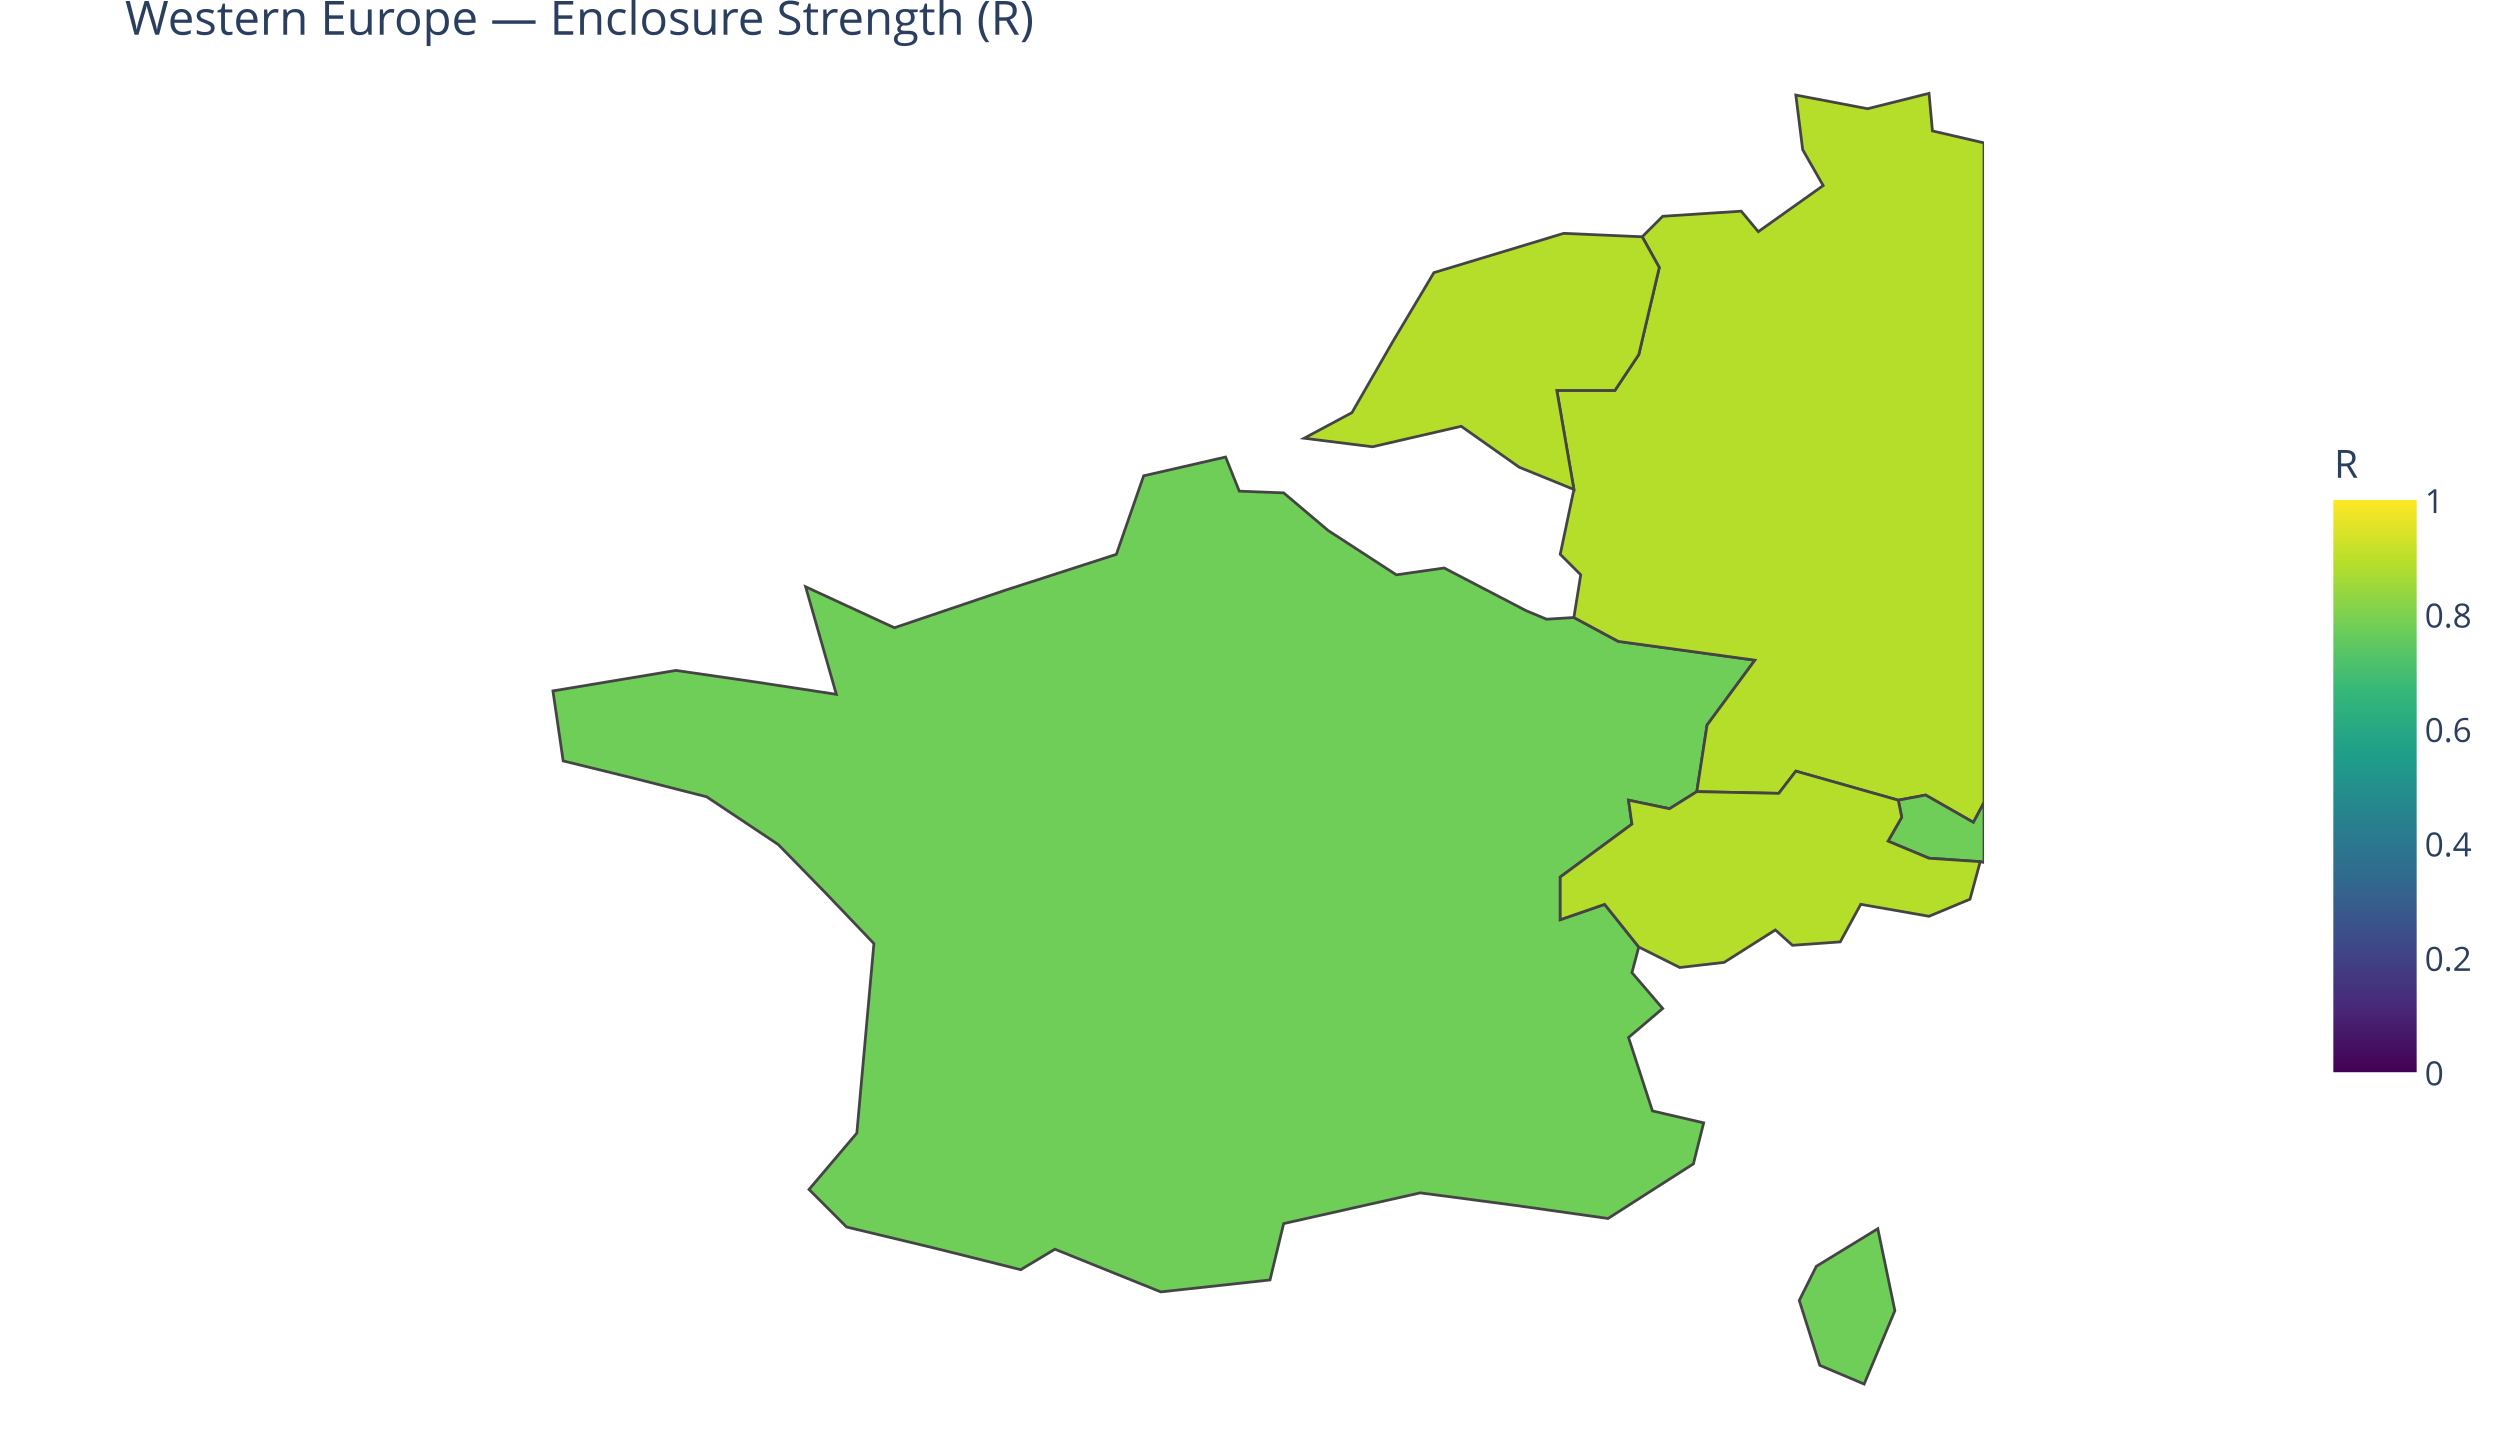
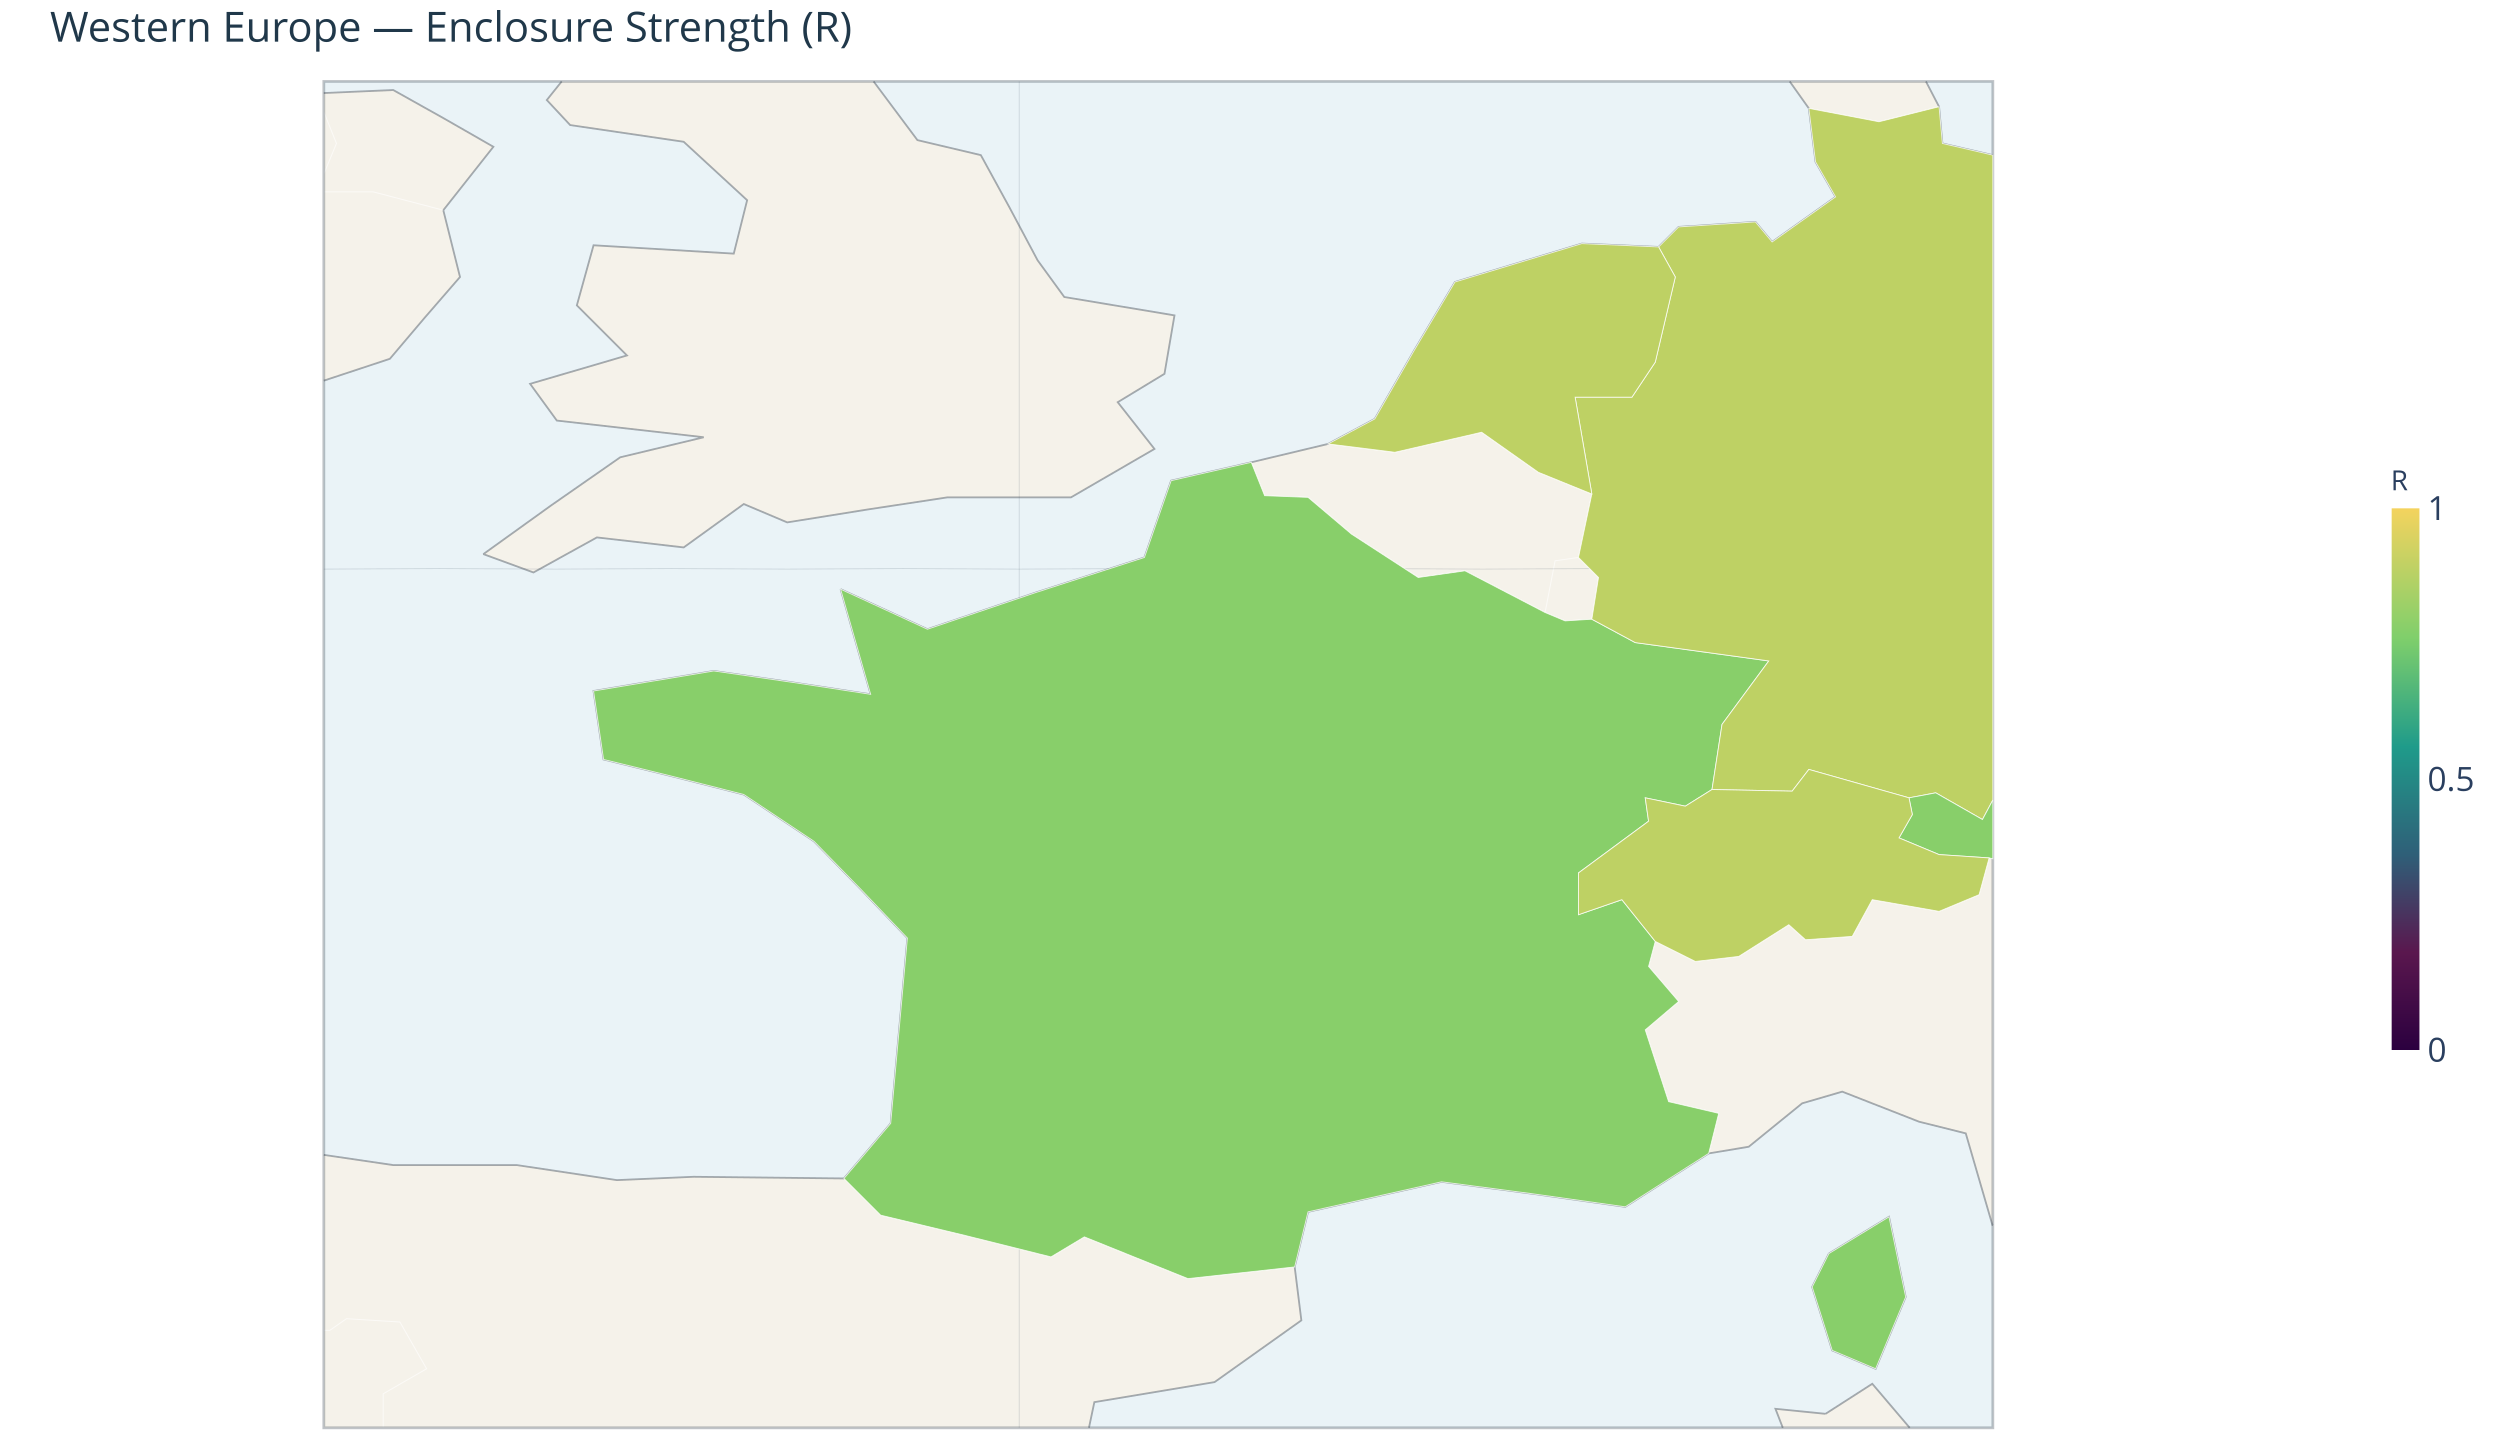
<svg xmlns="http://www.w3.org/2000/svg" class="main-svg" width="900" height="520" style="" viewBox="0 0 900 520">
  <rect x="0" y="0" width="900" height="520" style="fill: rgb(255, 255, 255); fill-opacity: 1;" />
-   <defs id="defs-fd2843">
+   <defs id="defs-9df49f">
    <g class="clips">
-       <clipPath id="clipfd2843geo">
-         <rect x="99.75" y="24.296" width="614.499" height="495.704" />
+       <clipPath id="clip9df49fgeo">
+         <rect x="116.078" y="28.812" width="601.844" height="485.688" />
      </clipPath>
    </g>
    <g class="gradients">
-       <linearGradient x1="0" x2="0" y1="1" y2="0" id="gfd2843-cbcoloraxis">
-         <stop offset="0%" stop-color="rgb(68, 1, 84)" stop-opacity="1" />
-         <stop offset="11.111%" stop-color="rgb(72, 40, 120)" stop-opacity="1" />
-         <stop offset="22.222%" stop-color="rgb(62, 73, 137)" stop-opacity="1" />
-         <stop offset="33.333%" stop-color="rgb(49, 104, 142)" stop-opacity="1" />
-         <stop offset="44.444%" stop-color="rgb(38, 130, 142)" stop-opacity="1" />
-         <stop offset="55.556%" stop-color="rgb(31, 158, 137)" stop-opacity="1" />
-         <stop offset="66.667%" stop-color="rgb(53, 183, 121)" stop-opacity="1" />
-         <stop offset="77.778%" stop-color="rgb(110, 206, 88)" stop-opacity="1" />
-         <stop offset="88.889%" stop-color="rgb(181, 222, 43)" stop-opacity="1" />
-         <stop offset="100%" stop-color="rgb(253, 231, 37)" stop-opacity="1" />
+       <linearGradient x1="0" x2="0" y1="1" y2="0" id="g9df49f-cbcoloraxis">
+         <stop offset="0%" stop-color="rgb(43, 0, 63)" stop-opacity="1" />
+         <stop offset="18%" stop-color="rgb(90, 23, 78)" stop-opacity="1" />
+         <stop offset="36%" stop-color="rgb(47, 95, 120)" stop-opacity="1" />
+         <stop offset="56%" stop-color="rgb(31, 155, 138)" stop-opacity="1" />
+         <stop offset="76%" stop-color="rgb(127, 207, 107)" stop-opacity="1" />
+         <stop offset="100%" stop-color="rgb(244, 211, 94)" stop-opacity="1" />
      </linearGradient>
    </g>
    <g class="patterns" />
  </defs>
  <g class="bglayer" />
  <g class="layer-below">
    <g class="imagelayer" />
    <g class="shapelayer" />
  </g>
  <g class="cartesianlayer" />
  <g class="polarlayer" />
  <g class="smithlayer" />
  <g class="ternarylayer" />
  <g class="geolayer">
-     <g class="geo geo" clip-path="url(#clipfd2843geo)">
+     <g class="geo geo" clip-path="url(#clip9df49fgeo)">
      <g class="layer bg">
-         <rect x="99.75" y="24.296" width="614.499" height="495.704" style="pointer-events: all; fill: rgb(255, 255, 255); fill-opacity: 1;" />
+         <rect x="116.078" y="28.812" width="601.844" height="485.688" style="pointer-events: all; fill: rgb(255, 255, 255); fill-opacity: 0;" />
+       </g>
+       <g class="layer ocean">
+         <path d="M658.395,451.286L652.385,463.305L659.597,486.142L675.222,492.753L686.039,466.911L680.03,438.065ZM202.212,29.312L196.849,36.015L205.263,45.03L246.129,51.04L268.966,72.073L264.158,91.305L213.677,88.3L207.667,109.935L225.696,127.964L190.84,138.18L200.455,151.402L253.341,157.411L223.292,164.623L198.378,181.973L174.013,199.479L192.042,206.09L214.879,193.47L246.129,197.075L267.764,181.45L283.389,188.061L312.153,183.447L341.082,179.046L385.554,179.046L415.603,161.618L402.381,144.791L419.209,134.574L422.814,113.54L383.15,106.93L373.535,93.708L363.457,74.765L353.102,55.847L330.265,50.439L314.479,29.312L644.293,29.312L644.293,29.312L651.183,39.02L653.587,58.251L660.799,70.872L637.962,87.098L631.952,79.886L604.308,81.689L597.096,88.901L569.451,87.699L523.777,101.521L509.113,126.135L494.931,150.801L478.104,159.815L450.459,166.426L421.612,173.037L411.997,200.681L372.622,213.405L333.871,226.523L302.62,212.1L313.438,249.961L285.263,245.651L256.947,241.547L213.677,248.759L217.282,273.399L242.615,279.626L267.764,286.019L293.005,302.846L309.994,320.237L326.659,337.702L320.649,404.41L303.822,424.242L249.735,423.641L222.09,424.843L186.032,419.434L141.56,419.434L116.578,415.761L116.578,137.032L116.578,137.032L140.358,129.166L152.851,114.422L165.599,99.718L159.589,75.679L159.589,75.679L177.618,52.842L159.726,42.586L141.56,32.409L116.578,33.496L116.578,29.312ZM687.483,514L674.02,498.162L657.193,508.979L657.193,508.979L639.164,507.176L641.805,514L392.025,514L392.025,514L393.968,504.772L437.238,497.561L468.488,475.325L466.084,456.094L470.892,436.262L518.97,425.444L552.096,429.809L585.076,434.459L615.125,415.228L629.548,412.824L648.779,397.199L663.203,392.992L690.847,403.809L707.674,408.016L717.29,441.069L717.422,441.18L717.422,514ZM717.422,55.856L699.261,51.64L698.059,38.419L693.336,29.312L717.422,29.312Z" style="stroke: none; fill: rgb(234, 243, 247); fill-opacity: 1;" />
+       </g>
+       <g class="layer land">
+         <path d="M641.805,514L639.164,507.176L657.193,508.979L657.193,508.979L674.02,498.162L687.483,514L641.805,514ZM658.395,451.286L680.03,438.065L686.039,466.911L675.222,492.753L659.597,486.142L652.385,463.305ZM116.578,33.496L141.56,32.409L159.726,42.586L177.618,52.842L159.589,75.679L165.599,99.718L152.851,114.422L140.358,129.166L116.578,137.032L116.578,33.496ZM314.479,29.312L330.265,50.439L353.102,55.847L363.457,74.765L373.535,93.708L383.15,106.93L422.814,113.54L419.209,134.574L402.381,144.791L415.603,161.618L385.554,179.046L341.082,179.046L312.153,183.447L283.389,188.061L267.764,181.45L246.129,197.075L214.879,193.47L192.042,206.09L174.013,199.479L198.378,181.973L223.292,164.623L253.341,157.411L200.455,151.402L190.84,138.18L225.696,127.964L207.667,109.935L213.677,88.3L264.158,91.305L268.966,72.073L246.129,51.04L205.263,45.03L196.849,36.015L202.212,29.312L314.479,29.312ZM717.422,441.18L717.29,441.069L707.674,408.016L690.847,403.809L663.203,392.992L648.779,397.199L629.548,412.824L615.125,415.228L585.076,434.459L552.096,429.809L518.97,425.444L470.892,436.262L466.084,456.094L468.488,475.325L437.238,497.561L393.968,504.772L392.025,514L116.578,514L116.578,415.761L141.56,419.434L186.032,419.434L222.09,424.843L249.735,423.641L303.822,424.242L320.649,404.41L326.659,337.702L309.994,320.237L293.005,302.846L267.764,286.019L242.615,279.626L217.282,273.399L213.677,248.759L256.947,241.547L285.263,245.651L313.438,249.961L302.62,212.1L333.871,226.523L372.622,213.405L411.997,200.681L421.612,173.037L450.459,166.426L478.104,159.815L494.931,150.801L509.113,126.135L523.777,101.521L569.451,87.699L597.096,88.901L604.308,81.689L631.952,79.886L637.962,87.098L660.799,70.872L653.587,58.251L651.183,39.02L644.293,29.312L693.336,29.312L693.336,29.312L698.059,38.419L699.261,51.64L717.422,55.856L717.422,441.18Z" style="stroke: none; fill: rgb(245, 242, 234); fill-opacity: 1;" />
+       </g>
+       <g class="layer countries">
+         <path d="M573.057,222.917L588.682,231.331L636.76,237.941L619.933,260.778L616.327,284.216L606.711,290.226L592.288,287.221L593.49,295.635L568.249,314.265L568.249,329.289L583.875,323.88L595.894,338.904L593.49,347.919L604.308,360.539L592.288,370.756L600.702,396.598L618.731,400.804L615.125,415.228L585.076,434.459L552.096,429.809L518.97,425.444L470.892,436.262L466.084,456.094L427.622,460.3L390.362,445.276L378.343,452.488L347.805,444.853L317.044,437.464L303.822,424.242L320.649,404.41L326.659,337.702L309.994,320.237L293.005,302.846L267.764,286.019L242.615,279.626L217.282,273.399L213.677,248.759L256.947,241.547L285.263,245.651L313.438,249.961L302.62,212.1L333.871,226.523L372.622,213.405L411.997,200.681L421.612,173.037L450.459,166.426L455.267,178.445L470.892,179.046L486.517,192.268L510.556,207.893L527.383,205.489L556.23,220.513L563.442,223.518ZM658.395,451.286L680.03,438.065L686.039,466.911L675.222,492.753L659.597,486.142L652.385,463.305ZM717.422,309.148L716.088,308.856L698.059,307.654L683.636,301.644L688.443,293.231L687.241,287.221L696.857,285.418L713.684,295.034L717.422,288.025L717.422,309.148ZM717.422,288.025L713.684,295.034L696.857,285.418L687.241,287.221L651.183,277.004L645.174,284.817L616.327,284.216L619.933,260.778L636.76,237.941L588.682,231.331L573.057,222.917L575.461,207.893L568.249,200.681L573.057,177.844L567.047,142.988L587.48,142.988L595.894,130.368L603.106,99.718L597.096,88.901L604.308,81.689L631.952,79.886L637.962,87.098L660.799,70.872L653.587,58.251L651.183,39.02L676.424,43.828L698.059,38.419L699.261,51.64L717.422,55.856L717.422,288.025ZM687.241,287.221L688.443,293.231L683.636,301.644L698.059,307.654L716.088,308.856L712.482,322.077L698.059,328.087L674.02,323.88L666.808,337.102L649.981,338.303L643.972,332.895L625.942,344.313L610.317,346.116L595.894,338.904L583.875,323.88L568.249,329.289L568.249,314.265L593.49,295.635L592.288,287.221L606.711,290.226L616.327,284.216L645.174,284.817L651.183,277.004ZM568.249,200.681L575.461,207.893L573.057,222.917L563.442,223.518L556.23,220.513L559.836,201.883ZM573.057,177.844L568.249,200.681L559.836,201.883L556.23,220.513L527.383,205.489L510.556,207.893L486.517,192.268L470.892,179.046L455.267,178.445L450.459,166.426L478.104,159.815L502.143,162.82L533.393,155.608L553.826,170.032ZM597.096,88.901L603.106,99.718L595.894,130.368L587.48,142.988L567.047,142.988L573.057,177.844L553.826,170.032L533.393,155.608L502.143,162.82L478.104,159.815L494.931,150.801L509.113,126.135L523.777,101.521L569.451,87.699ZM116.578,478.931L118.723,478.931L124.733,474.724L143.964,475.926L153.58,492.753L137.954,501.767L137.954,514L116.578,514ZM137.954,514L137.954,501.767L153.58,492.753L143.964,475.926L124.733,474.724L118.723,478.931L116.578,478.931L116.578,415.761L116.578,415.761L141.56,419.434L186.032,419.434L222.09,424.843L249.735,423.641L303.822,424.242L317.044,437.464L347.805,444.853L378.343,452.488L390.362,445.276L427.622,460.3L466.084,456.094L468.488,475.325L437.238,497.561L393.968,504.772L392.025,514L137.954,514ZM116.578,40.268L121.127,51.64L116.578,62.634L116.578,40.268ZM116.578,69.069L134.349,69.069L159.589,75.679L159.589,75.679L165.599,99.718L152.851,114.422L140.358,129.166L116.578,137.032L116.578,69.069ZM717.422,441.18L717.29,441.069L707.674,408.016L690.847,403.809L663.203,392.992L648.779,397.199L629.548,412.824L615.125,415.228L618.731,400.804L600.702,396.598L592.288,370.756L604.308,360.539L593.49,347.919L595.894,338.904L610.317,346.116L625.942,344.313L643.972,332.895L649.981,338.303L666.808,337.102L674.02,323.88L698.059,328.087L712.482,322.077L716.088,308.856L716.088,308.856L717.422,309.148L717.422,441.18ZM641.805,514L639.164,507.176L657.193,508.979L657.193,508.979L674.02,498.162L687.483,514L641.805,514ZM693.336,29.312L698.059,38.419L698.059,38.419L676.424,43.828L651.183,39.02L644.293,29.312L693.336,29.312ZM116.578,62.634L121.127,51.64L116.578,40.268L116.578,33.496L116.578,33.496L141.56,32.409L159.726,42.586L177.618,52.842L159.589,75.679L159.589,75.679L134.349,69.069L116.578,69.069L116.578,62.634ZM314.236,29.312L315.462,30.879L330.265,50.439L353.102,55.847L363.457,74.765L373.535,93.708L383.15,106.93L422.814,113.54L419.209,134.574L402.381,144.791L415.603,161.618L385.554,179.046L341.082,179.046L312.153,183.447L283.389,188.061L267.764,181.45L246.129,197.075L214.879,193.47L192.042,206.09L174.013,199.479L198.378,181.973L223.292,164.623L253.341,157.411L252.139,157.411L200.455,151.402L190.84,138.18L225.696,127.964L207.667,109.935L213.677,88.3L264.158,91.305L268.966,72.073L246.129,51.04L205.263,45.03L196.849,36.015L202.212,29.312L314.236,29.312Z" style="fill: none; stroke-miterlimit: 2; stroke: rgb(255, 255, 255); stroke-opacity: 0.62; stroke-width: 0.35px;" />
+       </g>
+       <g class="layer coastlines">
+         <path d="M159.589,75.679L165.599,99.718L152.851,114.422L140.358,129.166L116.578,137.032M116.578,33.496L141.56,32.409L159.726,42.586L177.618,52.842L159.589,75.679M657.193,508.979L674.02,498.162L687.483,514M641.805,514L639.164,507.176L657.193,508.979M658.395,451.286L680.03,438.065L686.039,466.911L675.222,492.753L659.597,486.142L652.385,463.305L658.395,451.286M314.479,29.312L330.265,50.439L353.102,55.847L363.457,74.765L373.535,93.708L383.15,106.93L422.814,113.54L419.209,134.574L402.381,144.791L415.603,161.618L385.554,179.046L341.082,179.046L312.153,183.447L283.389,188.061L267.764,181.45L246.129,197.075L214.879,193.47L192.042,206.09L174.013,199.479L198.378,181.973L223.292,164.623L253.341,157.411L200.455,151.402L190.84,138.18L225.696,127.964L207.667,109.935L213.677,88.3L264.158,91.305L268.966,72.073L246.129,51.04L205.263,45.03L196.849,36.015L202.212,29.312M717.422,441.18L717.29,441.069L707.674,408.016L690.847,403.809L663.203,392.992L648.779,397.199L629.548,412.824L615.125,415.228L585.076,434.459L552.096,429.809L518.97,425.444L470.892,436.262L466.084,456.094L468.488,475.325L437.238,497.561L393.968,504.772L392.025,514M116.578,415.761L141.56,419.434L186.032,419.434L222.09,424.843L249.735,423.641L303.822,424.242L320.649,404.41L326.659,337.702L309.994,320.237L293.005,302.846L267.764,286.019L242.615,279.626L217.282,273.399L213.677,248.759L256.947,241.547L285.263,245.651L313.438,249.961L302.62,212.1L333.871,226.523L372.622,213.405L411.997,200.681L421.612,173.037L450.459,166.426L478.104,159.815L494.931,150.801L509.113,126.135L523.777,101.521L569.451,87.699L597.096,88.901L604.308,81.689L631.952,79.886L637.962,87.098L660.799,70.872L653.587,58.251L651.183,39.02L644.293,29.312M693.336,29.312L698.059,38.419L699.261,51.64L717.422,55.856" style="fill: none; stroke-miterlimit: 2; stroke: rgb(43, 55, 68); stroke-opacity: 0.42; stroke-width: 0.65px;" />
+       </g>
+       <g class="layer lataxis">
+         <path d="M116.578,204.888L158.275,204.664L200.005,204.888L241.734,204.664L283.464,204.888L325.194,204.664L366.924,204.888L408.654,204.664L450.384,204.888L492.114,204.664L533.844,204.888L575.574,204.664L617.303,204.888L659.033,204.664L700.763,204.888L717.422,204.798" style="fill: none; stroke: rgb(55, 74, 92); stroke-opacity: 0.16; stroke-width: 0.35px;" />
+       </g>
+       <g class="layer lonaxis">
+         <path d="M366.924,514L366.924,455.267L366.924,371.808L366.924,288.348L366.924,204.888L366.924,121.428L366.924,37.968L366.924,29.312" style="fill: none; stroke: rgb(55, 74, 92); stroke-opacity: 0.16; stroke-width: 0.35px;" />
+       </g>
+       <g class="layer frame">
+         <path d="M116.578,29.312L717.422,29.312L717.422,514L116.578,514Z" style="fill: none; stroke-miterlimit: 2; stroke: rgb(43, 55, 68); stroke-opacity: 0.3; stroke-width: 1px;" />
      </g>
      <g class="layer backplot">
        <g class="choroplethlayer">
          <g class="trace choropleth">
-             <path class="choroplethlocation" fill="rgb(110, 206, 88)" d="M566.604,222.302L582.584,230.906L631.754,237.667L614.545,261.023L610.857,284.994L601.023,291.14L586.272,288.067L587.501,296.672L561.687,315.725L561.687,331.091L577.667,325.559L589.96,340.925L587.501,350.144L598.564,363.052L586.272,373.5L594.877,399.929L613.316,404.232L609.628,418.983L578.896,438.651L545.167,433.895L511.287,429.432L462.117,440.495L457.2,460.778L417.864,465.08L379.757,449.714L367.464,457.09L336.232,449.282L304.772,441.724L291.25,428.202L308.46,407.92L314.606,339.696L297.562,321.834L280.187,304.047L254.372,286.838L228.652,280.299L202.743,273.93L199.056,248.731L243.309,241.355L272.269,245.552L301.084,249.96L290.021,211.238L321.981,225.989L361.614,212.574L401.883,199.56L411.717,171.287L441.219,164.526L446.137,176.819L462.117,177.434L478.097,190.955L502.682,206.936L519.892,204.477L549.394,219.843L556.77,222.916ZM653.881,455.861L676.008,442.339L682.154,471.841L671.091,498.27L655.11,491.509L647.735,468.153Z" style="stroke: rgb(68, 68, 68); stroke-opacity: 1; stroke-width: 1px; opacity: 1;" />
-             <path class="choroplethlocation" fill="rgb(181, 222, 43)" d="M714.25,288.89L710.427,296.057L693.217,286.223L683.383,288.067L646.506,277.618L640.359,285.608L610.857,284.994L614.545,261.023L631.754,237.667L582.584,230.906L566.604,222.302L569.062,206.936L561.687,199.56L566.604,176.204L560.457,140.556L581.355,140.556L589.96,127.649L597.335,96.303L591.189,85.239L598.564,77.864L626.837,76.02L632.984,83.395L656.34,66.8L648.964,53.893L646.506,34.225L672.32,39.142L694.447,33.61L695.676,47.132L714.25,51.444L714.25,288.89Z" style="stroke: rgb(68, 68, 68); stroke-opacity: 1; stroke-width: 1px; opacity: 1;" />
-             <path class="choroplethlocation" fill="rgb(181, 222, 43)" d="M591.189,85.239L597.335,96.303L589.96,127.649L581.355,140.556L560.457,140.556L566.604,176.204L546.936,168.214L526.038,153.463L494.078,160.839L469.492,157.766L486.702,148.546L501.207,123.319L516.204,98.147L562.916,84.01Z" style="stroke: rgb(68, 68, 68); stroke-opacity: 1; stroke-width: 1px; opacity: 1;" />
-             <path class="choroplethlocation" fill="rgb(110, 206, 88)" d="M714.25,310.492L712.885,310.194L694.447,308.964L679.696,302.818L684.613,294.213L683.383,288.067L693.217,286.223L710.427,296.057L714.25,288.89L714.25,310.492Z" style="stroke: rgb(68, 68, 68); stroke-opacity: 1; stroke-width: 1px; opacity: 1;" />
-             <path class="choroplethlocation" fill="rgb(181, 222, 43)" d="M683.383,288.067L684.613,294.213L679.696,302.818L694.447,308.964L712.885,310.194L709.198,323.715L694.447,329.862L669.861,325.559L662.486,339.081L645.276,340.31L639.13,334.779L620.691,346.457L604.711,348.301L589.96,340.925L577.667,325.559L561.687,331.091L561.687,315.725L587.501,296.672L586.272,288.067L601.023,291.14L610.857,284.994L640.359,285.608L646.506,277.618Z" style="stroke: rgb(68, 68, 68); stroke-opacity: 1; stroke-width: 1px; opacity: 1;" />
-             <path class="choroplethlocation" fill="rgb(68, 1, 84)" style="stroke: rgb(68, 68, 68); stroke-opacity: 1; stroke-width: 1px; opacity: 1;" />
-             <path class="choroplethlocation" fill="rgb(68, 1, 84)" style="stroke: rgb(68, 68, 68); stroke-opacity: 1; stroke-width: 1px; opacity: 1;" />
+             <path class="choroplethlocation" fill="rgb(136, 207, 106)" d="M573.057,222.917L588.682,231.331L636.76,237.941L619.933,260.778L616.327,284.216L606.711,290.226L592.288,287.221L593.49,295.635L568.249,314.265L568.249,329.289L583.875,323.88L595.894,338.904L593.49,347.919L604.308,360.539L592.288,370.756L600.702,396.598L618.731,400.804L615.125,415.228L585.076,434.459L552.096,429.809L518.97,425.444L470.892,436.262L466.084,456.094L427.622,460.3L390.362,445.276L378.343,452.488L347.805,444.853L317.044,437.464L303.822,424.242L320.649,404.41L326.659,337.702L309.994,320.237L293.005,302.846L267.764,286.019L242.615,279.626L217.282,273.399L213.677,248.759L256.947,241.547L285.263,245.651L313.438,249.961L302.62,212.1L333.871,226.523L372.622,213.405L411.997,200.681L421.612,173.037L450.459,166.426L455.267,178.445L470.892,179.046L486.517,192.268L510.556,207.893L527.383,205.489L556.23,220.513L563.442,223.518ZM658.395,451.286L680.03,438.065L686.039,466.911L675.222,492.753L659.597,486.142L652.385,463.305Z" style="stroke: rgb(255, 255, 255); stroke-opacity: 0.78; stroke-width: 0.32px; opacity: 1;" />
+             <path class="choroplethlocation" fill="rgb(190, 209, 100)" d="M717.422,288.025L713.684,295.034L696.857,285.418L687.241,287.221L651.183,277.004L645.174,284.817L616.327,284.216L619.933,260.778L636.76,237.941L588.682,231.331L573.057,222.917L575.461,207.893L568.249,200.681L573.057,177.844L567.047,142.988L587.48,142.988L595.894,130.368L603.106,99.718L597.096,88.901L604.308,81.689L631.952,79.886L637.962,87.098L660.799,70.872L653.587,58.251L651.183,39.02L676.424,43.828L698.059,38.419L699.261,51.64L717.422,55.856L717.422,288.025Z" style="stroke: rgb(255, 255, 255); stroke-opacity: 0.78; stroke-width: 0.32px; opacity: 1;" />
+             <path class="choroplethlocation" fill="rgb(190, 209, 100)" d="M597.096,88.901L603.106,99.718L595.894,130.368L587.48,142.988L567.047,142.988L573.057,177.844L553.826,170.032L533.393,155.608L502.143,162.82L478.104,159.815L494.931,150.801L509.113,126.135L523.777,101.521L569.451,87.699Z" style="stroke: rgb(255, 255, 255); stroke-opacity: 0.78; stroke-width: 0.32px; opacity: 1;" />
+             <path class="choroplethlocation" fill="rgb(136, 207, 106)" d="M717.422,309.148L716.088,308.856L698.059,307.654L683.636,301.644L688.443,293.231L687.241,287.221L696.857,285.418L713.684,295.034L717.422,288.025L717.422,309.148Z" style="stroke: rgb(255, 255, 255); stroke-opacity: 0.78; stroke-width: 0.32px; opacity: 1;" />
+             <path class="choroplethlocation" fill="rgb(190, 209, 100)" d="M687.241,287.221L688.443,293.231L683.636,301.644L698.059,307.654L716.088,308.856L712.482,322.077L698.059,328.087L674.02,323.88L666.808,337.102L649.981,338.303L643.972,332.895L625.942,344.313L610.317,346.116L595.894,338.904L583.875,323.88L568.249,329.289L568.249,314.265L593.49,295.635L592.288,287.221L606.711,290.226L616.327,284.216L645.174,284.817L651.183,277.004Z" style="stroke: rgb(255, 255, 255); stroke-opacity: 0.78; stroke-width: 0.32px; opacity: 1;" />
+             <path class="choroplethlocation" fill="rgb(43, 0, 63)" style="stroke: rgb(255, 255, 255); stroke-opacity: 0.78; stroke-width: 0.32px; opacity: 1;" />
+             <path class="choroplethlocation" fill="rgb(43, 0, 63)" style="stroke: rgb(255, 255, 255); stroke-opacity: 0.78; stroke-width: 0.32px; opacity: 1;" />
          </g>
        </g>
+       </g>
+       <g class="layer lakes">
+         <path style="stroke: none; fill: rgb(234, 243, 247); fill-opacity: 1;" />
      </g>
      <g class="layer frontplot">
        <g class="scatterlayer" />
      </g>
    </g>
  </g>
  <g class="funnelarealayer" />
  <g class="pielayer" />
  <g class="iciclelayer" />
  <g class="treemaplayer" />
  <g class="sunburstlayer" />
  <g class="glimages" />
-   <defs id="topdefs-fd2843">
+   <defs id="topdefs-9df49f">
    <g class="clips" />
  </defs>
  <g class="layer-above">
    <g class="imagelayer" />
    <g class="shapelayer" />
  </g>
  <g class="infolayer">
-     <g class="cbcoloraxis colorbar" transform="translate(0,25)">
-       <rect class="cbbg" x="830" y="124" width="69.641" height="248" style="fill: rgb(0, 0, 0); fill-opacity: 0; stroke: rgb(68, 68, 68); stroke-opacity: 1; stroke-width: 0;" />
-       <g class="cbfills" transform="translate(0,155)">
-         <rect class="cbfill gradient_filled" x="840" y="0" width="30" height="206" style="fill: url('#gfd2843-cbcoloraxis');" />
+     <g class="cbcoloraxis colorbar" transform="translate(0,30)">
+       <rect class="cbbg" x="851" y="126" width="49.641" height="232" style="fill: rgb(0, 0, 0); fill-opacity: 0; stroke: rgb(68, 68, 68); stroke-opacity: 1; stroke-width: 0;" />
+       <g class="cbfills" transform="translate(0,153)">
+         <rect class="cbfill gradient_filled" x="861" y="0" width="10" height="195" style="fill: url('#g9df49f-cbcoloraxis');" />
      </g>
-       <g class="cblines" transform="translate(0,155)" />
-       <g class="cbaxis crisp" transform="translate(0,-25)">
+       <g class="cblines" transform="translate(0,153)" />
+       <g class="cbaxis crisp" transform="translate(0,-30)">
        <g class="ycbcoloraxistick">
-           <text text-anchor="start" x="872.9" y="4.2" transform="translate(0,386.5)" style="font-family: 'Open Sans', verdana, arial, sans-serif; font-size: 12px; fill: rgb(42, 63, 95); fill-opacity: 1; white-space: pre; opacity: 1;">0</text>
+           <text text-anchor="start" x="873.9" y="4.2" transform="translate(0,378)" style="font-family: 'Open Sans', verdana, arial, sans-serif; font-size: 12px; fill: rgb(42, 63, 95); fill-opacity: 1; white-space: pre; opacity: 1;">0</text>
        </g>
        <g class="ycbcoloraxistick">
-           <text text-anchor="start" x="872.9" y="4.2" style="font-family: 'Open Sans', verdana, arial, sans-serif; font-size: 12px; fill: rgb(42, 63, 95); fill-opacity: 1; white-space: pre; opacity: 1;" transform="translate(0,345.3)">0.2</text>
+           <text text-anchor="start" x="873.9" y="4.2" style="font-family: 'Open Sans', verdana, arial, sans-serif; font-size: 12px; fill: rgb(42, 63, 95); fill-opacity: 1; white-space: pre; opacity: 1;" transform="translate(0,280.5)">0.5</text>
        </g>
        <g class="ycbcoloraxistick">
-           <text text-anchor="start" x="872.9" y="4.2" style="font-family: 'Open Sans', verdana, arial, sans-serif; font-size: 12px; fill: rgb(42, 63, 95); fill-opacity: 1; white-space: pre; opacity: 1;" transform="translate(0,304.1)">0.4</text>
-         </g>
-         <g class="ycbcoloraxistick">
-           <text text-anchor="start" x="872.9" y="4.2" style="font-family: 'Open Sans', verdana, arial, sans-serif; font-size: 12px; fill: rgb(42, 63, 95); fill-opacity: 1; white-space: pre; opacity: 1;" transform="translate(0,262.9)">0.6</text>
-         </g>
-         <g class="ycbcoloraxistick">
-           <text text-anchor="start" x="872.9" y="4.2" style="font-family: 'Open Sans', verdana, arial, sans-serif; font-size: 12px; fill: rgb(42, 63, 95); fill-opacity: 1; white-space: pre; opacity: 1;" transform="translate(0,221.7)">0.8</text>
-         </g>
-         <g class="ycbcoloraxistick">
-           <text text-anchor="start" x="872.9" y="4.2" style="font-family: 'Open Sans', verdana, arial, sans-serif; font-size: 12px; fill: rgb(42, 63, 95); fill-opacity: 1; white-space: pre; opacity: 1;" transform="translate(0,180.5)">1</text>
+           <text text-anchor="start" x="873.9" y="4.2" style="font-family: 'Open Sans', verdana, arial, sans-serif; font-size: 12px; fill: rgb(42, 63, 95); fill-opacity: 1; white-space: pre; opacity: 1;" transform="translate(0,183)">1</text>
        </g>
      </g>
-       <g class="cbtitleunshift" transform="translate(0,-25)">
+       <g class="cbtitleunshift" transform="translate(0,-30)">
        <g class="cbtitle" transform="">
-           <text class="ycbcoloraxistitle" x="840.28" y="172" text-anchor="start" style="font-family: 'Open Sans', verdana, arial, sans-serif; font-size: 14px; fill: rgb(42, 63, 95); opacity: 1; font-weight: normal; white-space: pre;">R</text>
+           <text class="ycbcoloraxistitle" x="860.68" y="176.5" text-anchor="start" style="font-family: 'Open Sans', verdana, arial, sans-serif; font-size: 10px; fill: rgb(42, 63, 95); opacity: 1; font-weight: normal; white-space: pre;">R</text>
        </g>
      </g>
-       <rect class="cboutline" x="840" y="156" width="30" height="206" style="stroke: rgb(68, 68, 68); stroke-opacity: 1; fill: none; stroke-width: 0;" />
+       <rect class="cboutline" x="861" y="153" width="10" height="195" style="stroke: rgb(68, 68, 68); stroke-opacity: 1; fill: none; stroke-width: 0;" />
    </g>
    <g class="g-gtitle">
-       <text class="gtitle" x="45" y="12.5" text-anchor="start" dy="0em" style="font-family: 'Open Sans', verdana, arial, sans-serif; font-size: 17px; fill: rgb(42, 63, 95); opacity: 1; font-weight: normal; white-space: pre;">Western Europe — Enclosure Strength (R)</text>
+       <text class="gtitle" x="18" y="15" text-anchor="start" dy="0em" style="font-family: 'Open Sans', verdana, arial, sans-serif; font-size: 15px; fill: rgb(32, 56, 74); opacity: 1; font-weight: normal; white-space: pre;">Western Europe — Enclosure Strength (R)</text>
    </g>
  </g>
</svg>
